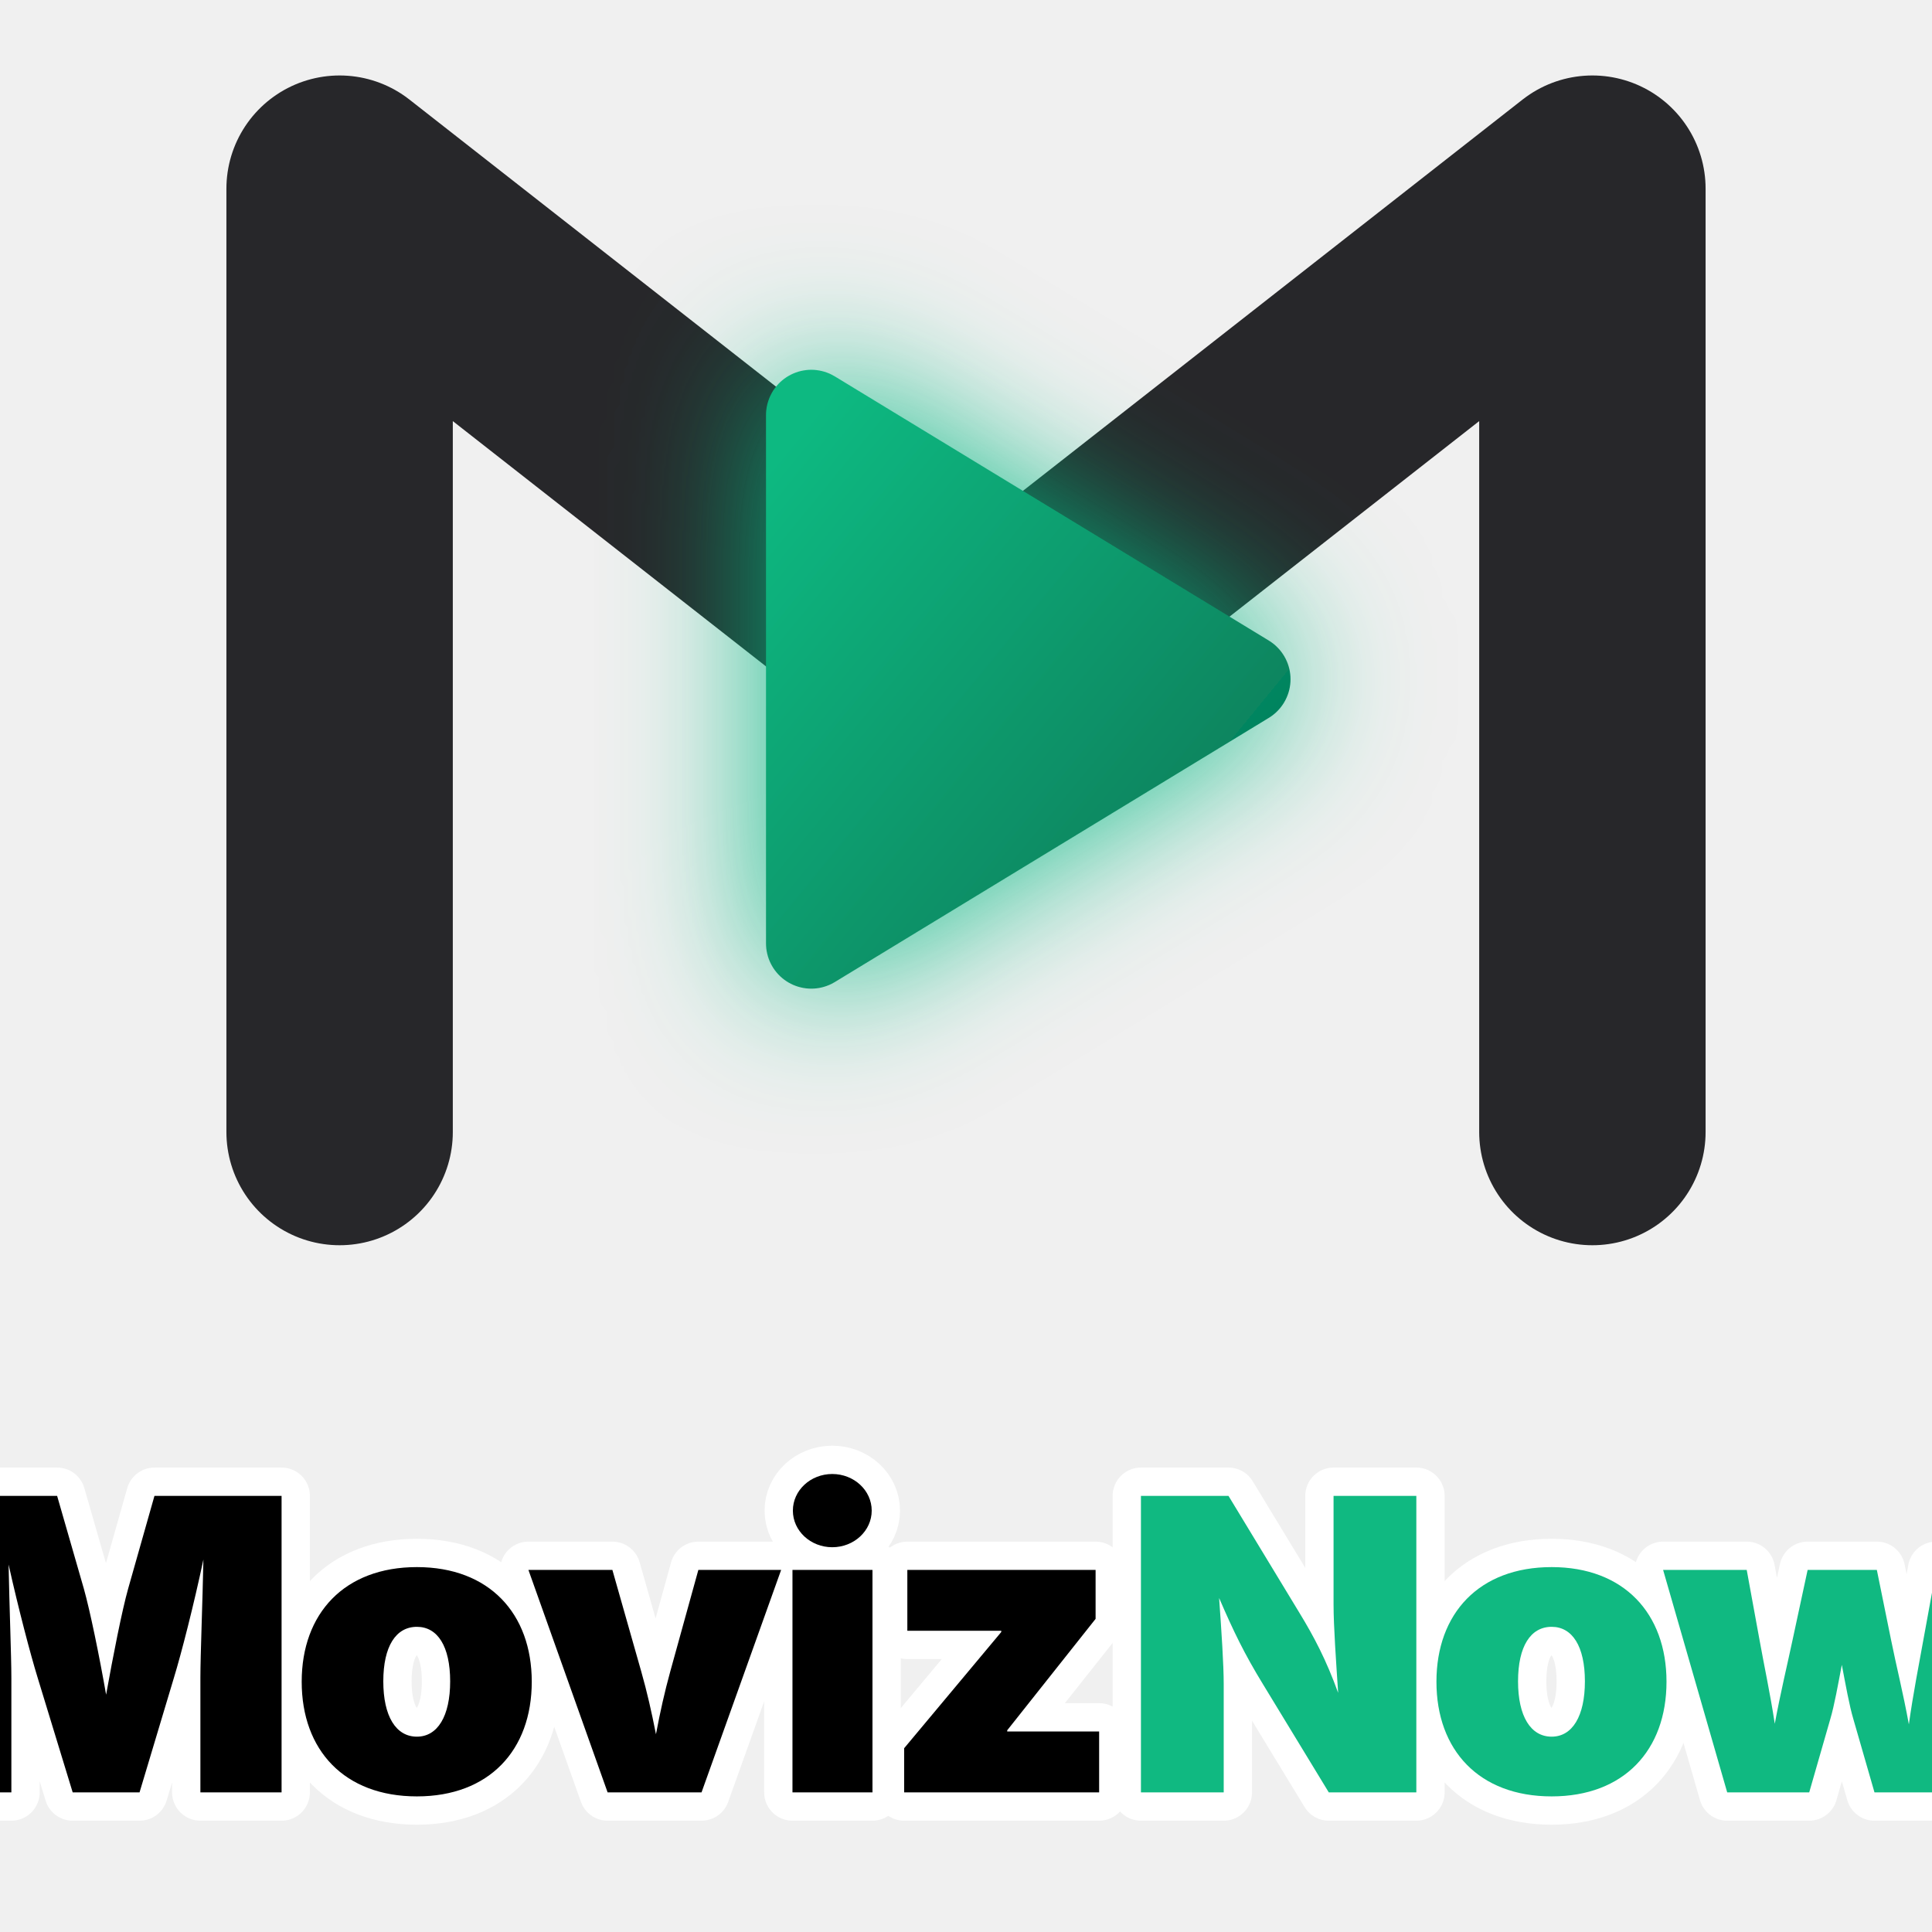
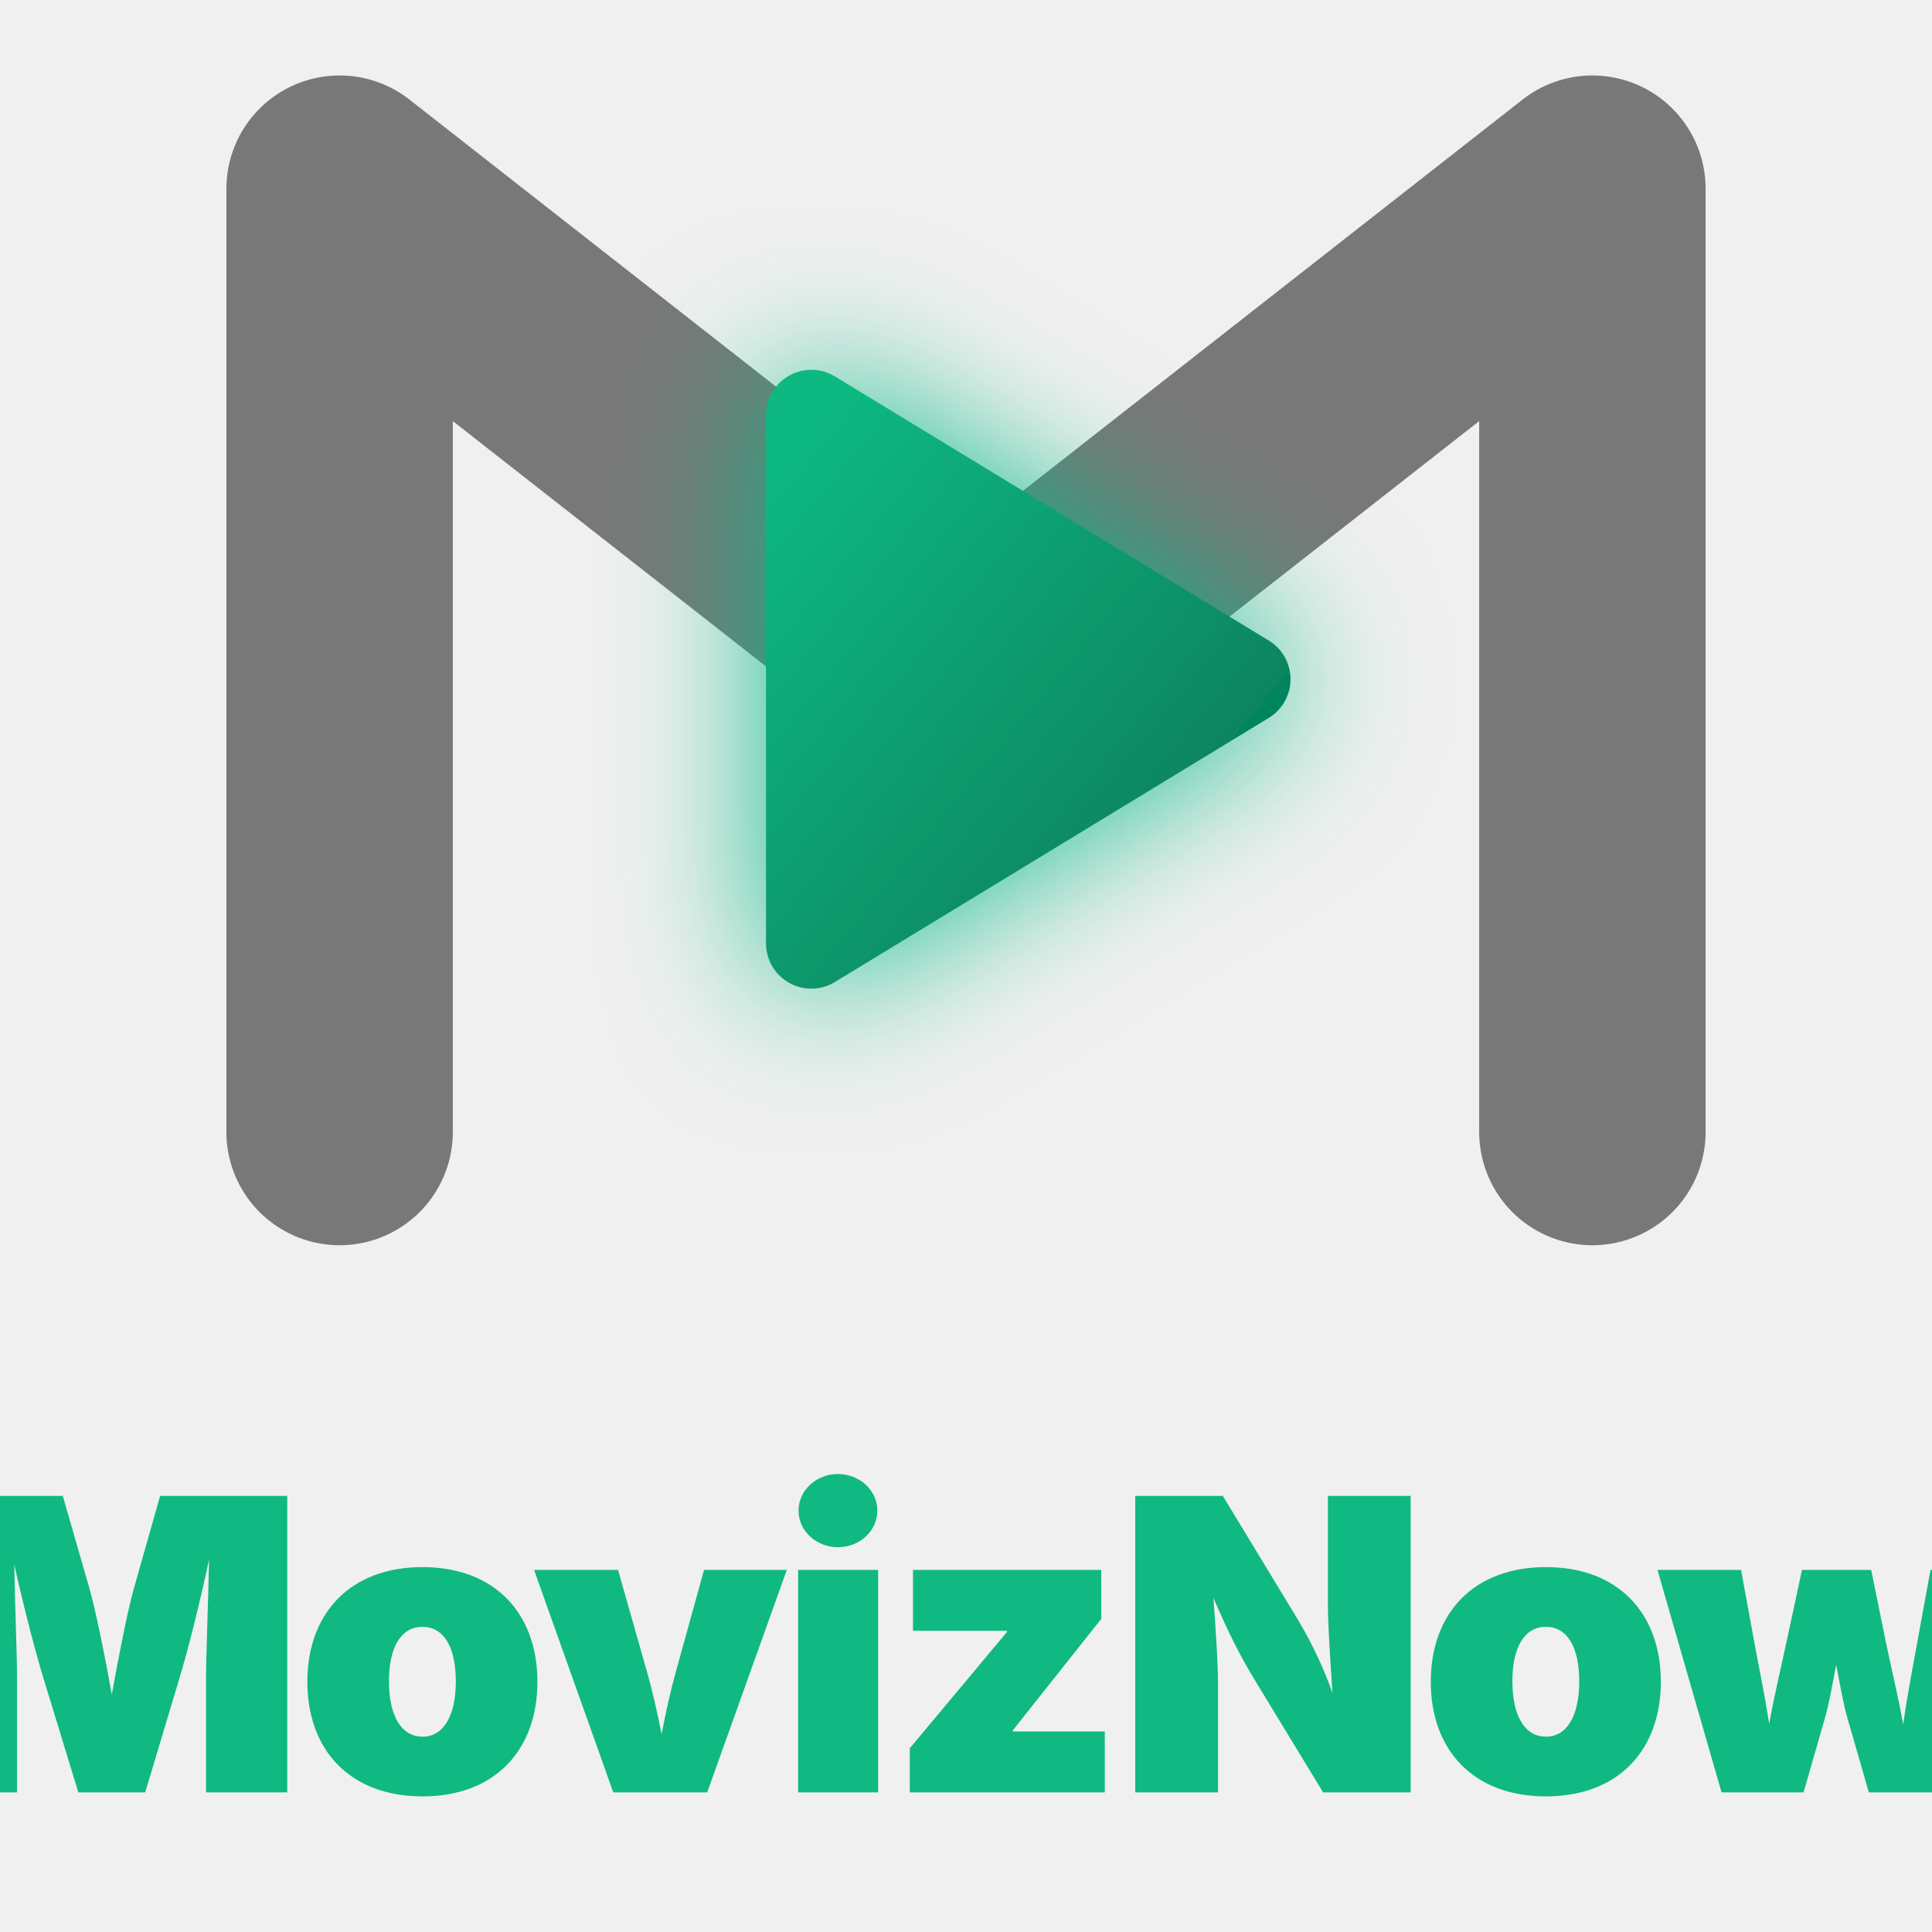
<svg xmlns="http://www.w3.org/2000/svg" viewBox="0 0 512 512">
  <defs>
    <linearGradient id="emerald" x1="0%" y1="0%" x2="100%" y2="100%">
      <stop offset="0%" stop-color="#10b981" />
      <stop offset="100%" stop-color="#047857" />
    </linearGradient>
    <filter id="neon" x="-50%" y="-50%" width="200%" height="200%">
      <feDropShadow dx="0" dy="0" stdDeviation="20" flood-color="#10b981" flood-opacity="0.9" />
    </filter>
  </defs>
  <g transform="translate(0, -50)">
-     <path d="M 90 350 L 90 100 L 256 230 L 422 100 L 422 350" fill="none" stroke="#27272a" stroke-width="60" stroke-linecap="round" stroke-linejoin="round" />
+     <path d="M 90 350 L 90 100 L 256 230 L 422 100 L 422 350" fill="none" stroke="rgba(0,0,0,0.5)" stroke-width="60" stroke-linecap="round" stroke-linejoin="round" />
    <path d="M 215 160 L 330 230 L 215 300 Z" fill="url(#emerald)" filter="url(#neon)" stroke="url(#emerald)" stroke-width="24" stroke-linejoin="round" />
  </g>
-   <text x="256" y="475" font-family="'Inter', system-ui, -apple-system, sans-serif" font-size="108" font-weight="900" text-anchor="middle" fill="#000000" letter-spacing="-3" stroke="#ffffff" stroke-width="15" stroke-linejoin="round" paint-order="stroke fill">
-     Moviz<tspan fill="#10b981">Now</tspan>
+   <text x="256" y="475" font-family="'Inter', system-ui, -apple-system, sans-serif" font-size="108" font-weight="900" text-anchor="middle" fill="#10b981" letter-spacing="-3">
+     MovizNow
  </text>
</svg>
